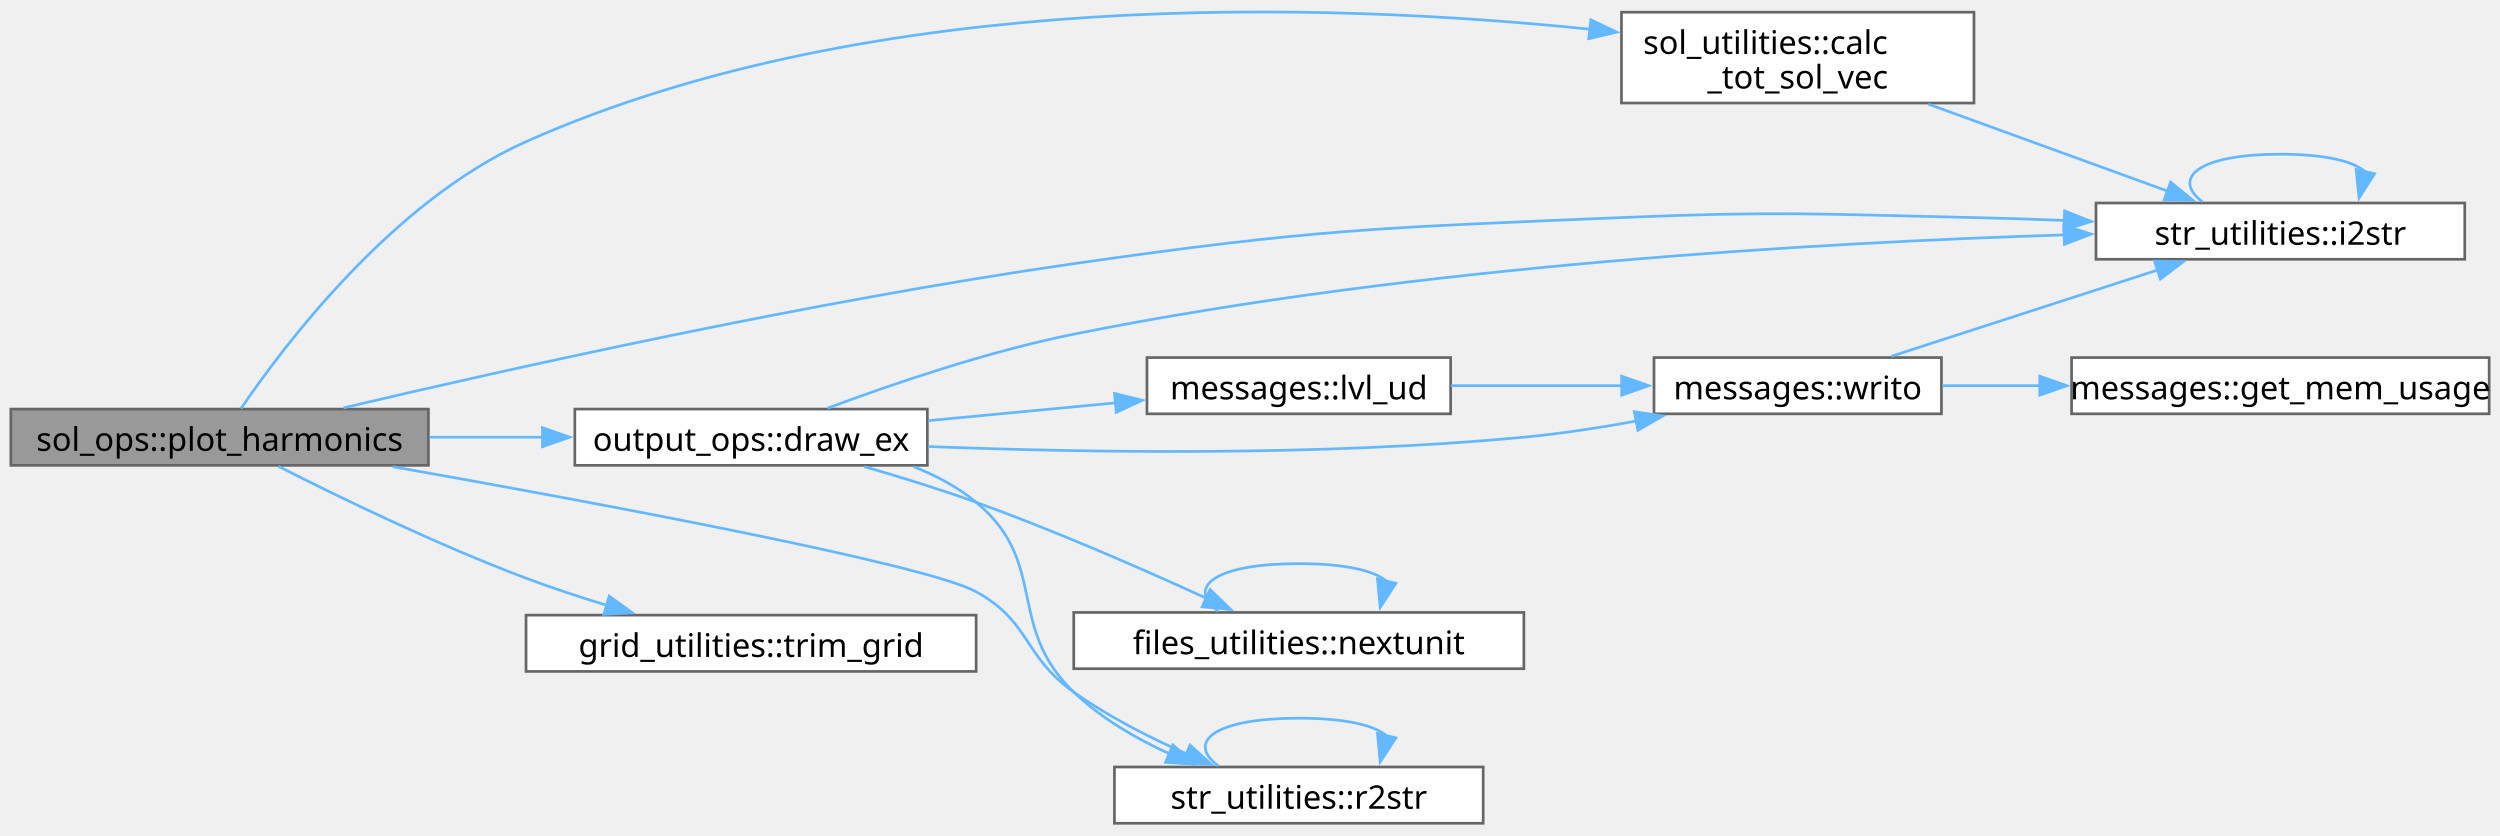
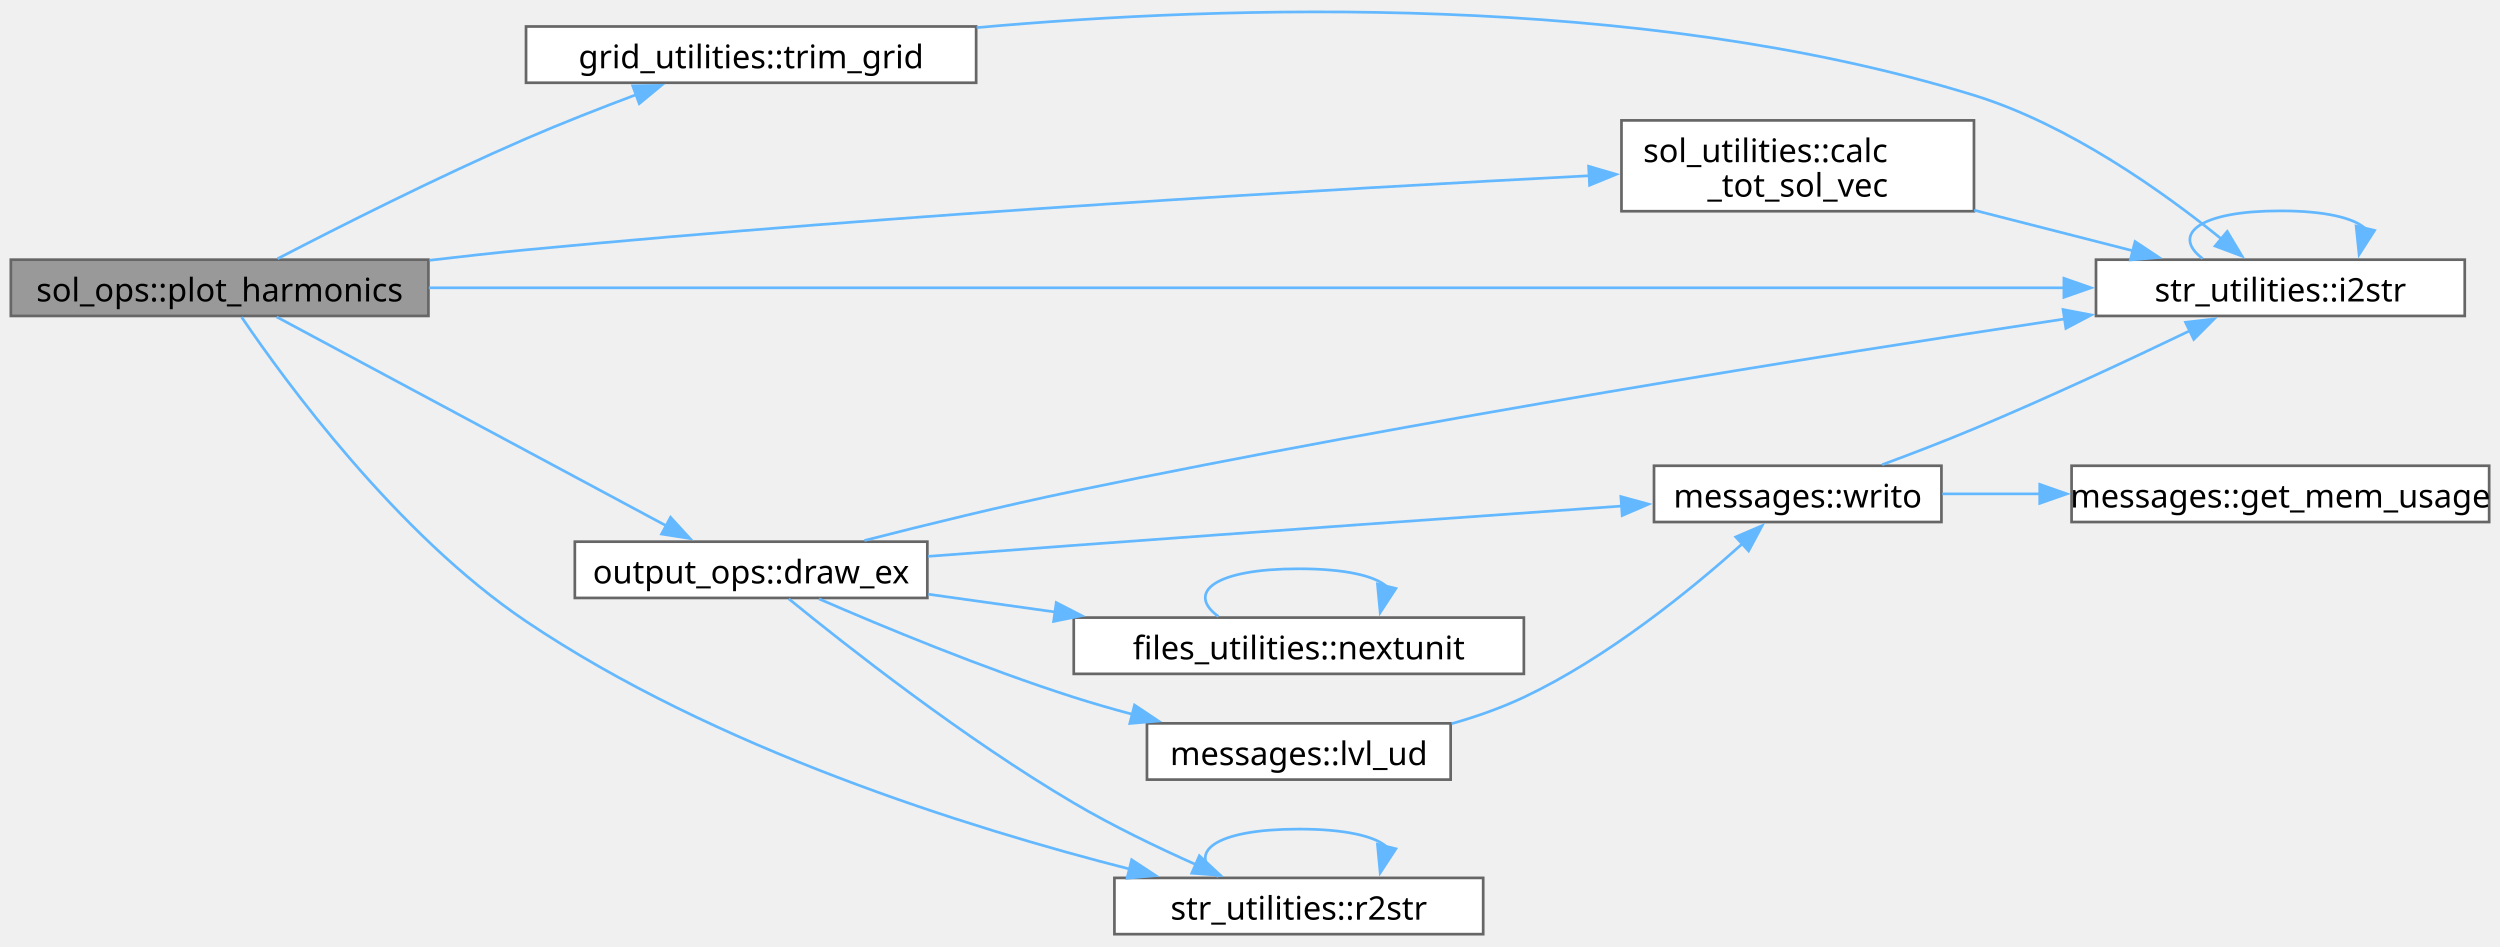
- <svg xmlns="http://www.w3.org/2000/svg" xmlns:xlink="http://www.w3.org/1999/xlink" width="922pt" height="308pt" viewBox="0.00 0.00 922.00 308.00">
-   <g id="graph0" class="graph" transform="scale(1 1) rotate(0) translate(4 303.62)">
+ <svg xmlns="http://www.w3.org/2000/svg" xmlns:xlink="http://www.w3.org/1999/xlink" width="922pt" height="349pt" viewBox="0.00 0.00 922.00 349.00">
+   <g id="graph0" class="graph" transform="scale(1 1) rotate(0) translate(4 344.52)">
    <g id="Node000001" class="node">
      <g id="a_Node000001">
        <a xlink:title="Plots the harmonics and their maximum in 2-D.">
-           <polygon fill="#999999" stroke="#666666" points="154,-152.75 0,-152.75 0,-132 154,-132 154,-152.75" />
-           <text xml:space="preserve" text-anchor="middle" x="77" y="-137.35" font-family="Ubuntu Mono" font-size="12.00">sol_ops::plot_harmonics</text>
+           <polygon fill="#999999" stroke="#666666" points="154,-248.75 0,-248.75 0,-228 154,-228 154,-248.75" />
+           <text xml:space="preserve" text-anchor="middle" x="77" y="-233.35" font-family="Ubuntu Mono" font-size="12.00">sol_ops::plot_harmonics</text>
        </a>
      </g>
    </g>
    <g id="Node000002" class="node">
      <g id="a_Node000002">
        <a xlink:href="namespacesol__utilities.html#a8b902a82ae6a238e725da2cf09e7854f" target="_top" xlink:title="Calculate the total version of the solution vector from the local version.">
-           <polygon fill="white" stroke="#666666" points="724,-299.12 594,-299.12 594,-265.62 724,-265.62 724,-299.12" />
-           <text xml:space="preserve" text-anchor="start" x="602" y="-283.73" font-family="Ubuntu Mono" font-size="12.00">sol_utilities::calc</text>
-           <text xml:space="preserve" text-anchor="middle" x="659" y="-270.98" font-family="Ubuntu Mono" font-size="12.00">_tot_sol_vec</text>
+           <polygon fill="white" stroke="#666666" points="724,-300.12 594,-300.12 594,-266.62 724,-266.62 724,-300.12" />
+           <text xml:space="preserve" text-anchor="start" x="602" y="-284.73" font-family="Ubuntu Mono" font-size="12.00">sol_utilities::calc</text>
+           <text xml:space="preserve" text-anchor="middle" x="659" y="-271.98" font-family="Ubuntu Mono" font-size="12.00">_tot_sol_vec</text>
        </a>
      </g>
    </g>
    <g id="edge1_Node000001_Node000002" class="edge">
      <g id="a_edge1_Node000001_Node000002">
        <a xlink:title=" ">
-           <path fill="none" stroke="#63b8ff" d="M84.85,-152.91C100.36,-175.73 140.68,-229.41 190,-251.38 318.48,-308.6 486.64,-302.71 582.44,-292.83" />
-           <polygon fill="#63b8ff" stroke="#63b8ff" points="582.69,-296.33 592.26,-291.77 581.94,-289.37 582.69,-296.33" />
+           <path fill="none" stroke="#63b8ff" d="M154.45,-248.53C166.34,-249.94 178.49,-251.28 190,-252.38 328.12,-265.57 489.71,-274.93 582.33,-279.72" />
+           <polygon fill="#63b8ff" stroke="#63b8ff" points="581.88,-283.2 592.05,-280.22 582.24,-276.21 581.88,-283.2" />
        </a>
      </g>
    </g>
    <g id="Node000003" class="node">
      <g id="a_Node000003">
        <a xlink:href="namespacestr__utilities.html#a0b97e51770725a3e98ed393d26681414" target="_top" xlink:title="Convert an integer to string.">
-           <polygon fill="white" stroke="#666666" points="905,-228.75 769,-228.75 769,-208 905,-208 905,-228.75" />
-           <text xml:space="preserve" text-anchor="middle" x="837" y="-213.35" font-family="Ubuntu Mono" font-size="12.00">str_utilities::i2str</text>
+           <polygon fill="white" stroke="#666666" points="905,-248.75 769,-248.75 769,-228 905,-228 905,-248.75" />
+           <text xml:space="preserve" text-anchor="middle" x="837" y="-233.35" font-family="Ubuntu Mono" font-size="12.00">str_utilities::i2str</text>
        </a>
      </g>
    </g>
    <g id="edge15_Node000001_Node000003" class="edge">
      <g id="a_edge15_Node000001_Node000003">
        <a xlink:title=" ">
-           <path fill="none" stroke="#63b8ff" d="M122.69,-153.21C183.33,-167.5 295.21,-192.49 392,-206.38 481.18,-219.17 503.98,-219.59 594,-223.38 651.73,-225.8 666.24,-224.66 724,-223.38 734.87,-223.13 746.33,-222.76 757.61,-222.32" />
-           <polygon fill="#63b8ff" stroke="#63b8ff" points="757.43,-225.83 767.28,-221.93 757.15,-218.84 757.43,-225.83" />
+           <path fill="none" stroke="#63b8ff" d="M154.15,-238.38C298.68,-238.38 611.35,-238.38 757.6,-238.38" />
+           <polygon fill="#63b8ff" stroke="#63b8ff" points="757.17,-241.88 767.17,-238.38 757.17,-234.88 757.17,-241.88" />
        </a>
      </g>
    </g>
    <g id="Node000004" class="node">
      <g id="a_Node000004">
        <a xlink:href="namespaceoutput__ops.html#a50bfbb88cc91805469353c3ff47b3e2e" target="_top" xlink:title="Use external program to draw a plot.">
-           <polygon fill="white" stroke="#666666" points="338,-152.75 208,-152.75 208,-132 338,-132 338,-152.75" />
-           <text xml:space="preserve" text-anchor="middle" x="273" y="-137.35" font-family="Ubuntu Mono" font-size="12.00">output_ops::draw_ex</text>
+           <polygon fill="white" stroke="#666666" points="338,-144.75 208,-144.75 208,-124 338,-124 338,-144.75" />
+           <text xml:space="preserve" text-anchor="middle" x="273" y="-129.35" font-family="Ubuntu Mono" font-size="12.00">output_ops::draw_ex</text>
        </a>
      </g>
    </g>
    <g id="edge4_Node000001_Node000004" class="edge">
      <g id="a_edge4_Node000001_Node000004">
        <a xlink:title=" ">
-           <path fill="none" stroke="#63b8ff" d="M154.4,-142.38C168.15,-142.38 182.48,-142.38 196.21,-142.38" />
-           <polygon fill="#63b8ff" stroke="#63b8ff" points="196.07,-145.88 206.07,-142.38 196.07,-138.88 196.07,-145.88" />
+           <path fill="none" stroke="#63b8ff" d="M98.03,-227.64C132.16,-209.34 201.75,-172.03 241.8,-150.56" />
+           <polygon fill="#63b8ff" stroke="#63b8ff" points="243.29,-153.74 250.45,-145.93 239.99,-147.57 243.29,-153.74" />
        </a>
      </g>
    </g>
    <g id="Node000009" class="node">
      <g id="a_Node000009">
        <a xlink:href="namespacestr__utilities.html#a92ac6c0af1979df094de1caddd28ade0" target="_top" xlink:title="Convert a real (double) to string.">
          <polygon fill="white" stroke="#666666" points="543,-20.75 407,-20.75 407,0 543,0 543,-20.75" />
          <text xml:space="preserve" text-anchor="middle" x="475" y="-5.35" font-family="Ubuntu Mono" font-size="12.00">str_utilities::r2str</text>
        </a>
      </g>
    </g>
    <g id="edge16_Node000001_Node000009" class="edge">
      <g id="a_edge16_Node000001_Node000009">
        <a xlink:title=" ">
-           <path fill="none" stroke="#63b8ff" d="M140.82,-131.51C216.92,-118.04 337.31,-95.6 356,-85.38 376.13,-74.36 373.28,-61.64 392,-48.38 404.75,-39.34 419.99,-31.58 433.86,-25.48" />
-           <polygon fill="#63b8ff" stroke="#63b8ff" points="434.89,-28.84 442.74,-21.72 432.16,-22.39 434.89,-28.84" />
+           <path fill="none" stroke="#63b8ff" d="M85.1,-227.57C101.1,-204.01 142.34,-147.5 190,-115.38 259.45,-68.56 352.46,-39.34 412.81,-23.96" />
+           <polygon fill="#63b8ff" stroke="#63b8ff" points="413.36,-27.43 422.21,-21.61 411.66,-20.63 413.36,-27.43" />
        </a>
      </g>
    </g>
    <g id="Node000010" class="node">
      <g id="a_Node000010">
        <a xlink:href="namespacegrid__utilities.html#a67001ff9bbcad707aacf17f90a748d90" target="_top" xlink:title="Trim a grid, removing any overlap between the different regions.">
-           <polygon fill="white" stroke="#666666" points="356,-76.75 190,-76.75 190,-56 356,-56 356,-76.75" />
-           <text xml:space="preserve" text-anchor="middle" x="273" y="-61.35" font-family="Ubuntu Mono" font-size="12.00">grid_utilities::trim_grid</text>
+           <polygon fill="white" stroke="#666666" points="356,-334.75 190,-334.75 190,-314 356,-314 356,-334.75" />
+           <text xml:space="preserve" text-anchor="middle" x="273" y="-319.35" font-family="Ubuntu Mono" font-size="12.00">grid_utilities::trim_grid</text>
        </a>
      </g>
    </g>
    <g id="edge17_Node000001_Node000010" class="edge">
      <g id="a_edge17_Node000001_Node000010">
        <a xlink:title=" ">
-           <path fill="none" stroke="#63b8ff" d="M98.65,-131.64C120.83,-120.39 157.29,-102.68 190,-90.38 199.48,-86.81 209.74,-83.44 219.69,-80.41" />
-           <polygon fill="#63b8ff" stroke="#63b8ff" points="220.68,-83.77 229.28,-77.58 218.69,-77.05 220.68,-83.77" />
+           <path fill="none" stroke="#63b8ff" d="M98.37,-249.11C120.61,-260.65 157.4,-279.25 190,-293.38 203.09,-299.05 217.59,-304.72 230.71,-309.64" />
+           <polygon fill="#63b8ff" stroke="#63b8ff" points="229.34,-312.86 239.93,-313.05 231.76,-306.3 229.34,-312.86" />
        </a>
      </g>
    </g>
    <g id="edge2_Node000002_Node000003" class="edge">
      <g id="a_edge2_Node000002_Node000003">
        <a xlink:title=" ">
-           <path fill="none" stroke="#63b8ff" d="M707.16,-265.22C734.7,-255.21 769.08,-242.71 795.4,-233.14" />
-           <polygon fill="#63b8ff" stroke="#63b8ff" points="796.52,-236.46 804.72,-229.75 794.12,-229.88 796.52,-236.46" />
+           <path fill="none" stroke="#63b8ff" d="M724.04,-267C743.25,-262.09 764.1,-256.76 782.55,-252.04" />
+           <polygon fill="#63b8ff" stroke="#63b8ff" points="783.41,-255.44 792.23,-249.57 781.67,-248.65 783.41,-255.44" />
        </a>
      </g>
    </g>
    <g id="edge3_Node000003_Node000003" class="edge">
      <g id="a_edge3_Node000003_Node000003">
        <a xlink:title=" ">
-           <path fill="none" stroke="#63b8ff" d="M808.32,-229.15C796.85,-237.81 806.41,-246.75 837,-246.75 853.73,-246.75 864.17,-244.08 868.32,-240.24" />
-           <polygon fill="#63b8ff" stroke="#63b8ff" points="871.75,-239.54 866.03,-230.62 864.94,-241.16 871.75,-239.54" />
+           <path fill="none" stroke="#63b8ff" d="M808.32,-249.15C796.85,-257.81 806.41,-266.75 837,-266.75 853.73,-266.75 864.17,-264.08 868.32,-260.24" />
+           <polygon fill="#63b8ff" stroke="#63b8ff" points="871.75,-259.54 866.03,-250.62 864.94,-261.16 871.75,-259.54" />
        </a>
      </g>
    </g>
    <g id="edge5_Node000004_Node000003" class="edge">
      <g id="a_edge5_Node000004_Node000003">
        <a xlink:title=" ">
-           <path fill="none" stroke="#63b8ff" d="M301.19,-153.08C324.81,-161.9 360.14,-173.97 392,-180.38 518.25,-205.76 668.03,-214.2 757.37,-217" />
-           <polygon fill="#63b8ff" stroke="#63b8ff" points="757.15,-220.49 767.25,-217.29 757.36,-213.5 757.15,-220.49" />
+           <path fill="none" stroke="#63b8ff" d="M314.79,-145.18C337.44,-150.99 366.18,-158.03 392,-163.38 519.24,-189.72 668.42,-213.47 757.42,-226.89" />
+           <polygon fill="#63b8ff" stroke="#63b8ff" points="756.86,-230.35 767.27,-228.37 757.9,-223.42 756.86,-230.35" />
        </a>
      </g>
    </g>
    <g id="Node000005" class="node">
      <g id="a_Node000005">
        <a xlink:href="namespacemessages.html#a6e6bfb084063e4cc91ee86e542043302" target="_top" xlink:title="Increases/decreases lvl of output.">
-           <polygon fill="white" stroke="#666666" points="531,-171.75 419,-171.75 419,-151 531,-151 531,-171.75" />
-           <text xml:space="preserve" text-anchor="middle" x="475" y="-156.35" font-family="Ubuntu Mono" font-size="12.00">messages::lvl_ud</text>
+           <polygon fill="white" stroke="#666666" points="531,-77.75 419,-77.75 419,-57 531,-57 531,-77.75" />
+           <text xml:space="preserve" text-anchor="middle" x="475" y="-62.35" font-family="Ubuntu Mono" font-size="12.00">messages::lvl_ud</text>
        </a>
      </g>
    </g>
    <g id="edge6_Node000004_Node000005" class="edge">
      <g id="a_edge6_Node000004_Node000005">
        <a xlink:title=" ">
-           <path fill="none" stroke="#63b8ff" d="M338.38,-148.49C360.46,-150.59 385.19,-152.94 407.44,-155.05" />
-           <polygon fill="#63b8ff" stroke="#63b8ff" points="407.02,-158.53 417.31,-155.99 407.68,-151.56 407.02,-158.53" />
+           <path fill="none" stroke="#63b8ff" d="M298.05,-123.65C321.64,-113.39 358.81,-97.97 392,-87.38 398.95,-85.15 406.3,-83.04 413.63,-81.08" />
+           <polygon fill="#63b8ff" stroke="#63b8ff" points="414.42,-84.49 423.23,-78.6 412.67,-77.71 414.42,-84.49" />
        </a>
      </g>
    </g>
    <g id="Node000006" class="node">
      <g id="a_Node000006">
        <a xlink:href="namespacemessages.html#aa4a8d01563e92558e8a0875b075ec54c" target="_top" xlink:title="Write output to file identified by output_i.">
-           <polygon fill="white" stroke="#666666" points="712,-171.75 606,-171.75 606,-151 712,-151 712,-171.75" />
-           <text xml:space="preserve" text-anchor="middle" x="659" y="-156.35" font-family="Ubuntu Mono" font-size="12.00">messages::writo</text>
+           <polygon fill="white" stroke="#666666" points="712,-172.75 606,-172.75 606,-152 712,-152 712,-172.75" />
+           <text xml:space="preserve" text-anchor="middle" x="659" y="-157.35" font-family="Ubuntu Mono" font-size="12.00">messages::writo</text>
        </a>
      </g>
    </g>
    <g id="edge14_Node000004_Node000006" class="edge">
      <g id="a_edge14_Node000004_Node000006">
        <a xlink:title=" ">
-           <path fill="none" stroke="#63b8ff" d="M338.45,-138.94C396.12,-136.68 482.89,-135.3 558,-142.38 571.54,-143.65 585.97,-145.88 599.54,-148.36" />
-           <polygon fill="#63b8ff" stroke="#63b8ff" points="598.73,-151.77 609.21,-150.22 600.05,-144.9 598.73,-151.77" />
+           <path fill="none" stroke="#63b8ff" d="M338.3,-139.34C355.72,-140.66 374.58,-142.09 392,-143.38 461.04,-148.47 540.18,-154.1 594.06,-157.89" />
+           <polygon fill="#63b8ff" stroke="#63b8ff" points="593.77,-161.38 603.99,-158.59 594.27,-154.4 593.77,-161.38" />
        </a>
      </g>
    </g>
    <g id="Node000008" class="node">
      <g id="a_Node000008">
        <a xlink:href="namespacefiles__utilities.html#ac6066df405564ba2f5e3c4bba726c1f8" target="_top" xlink:title="Search for available new unit.">
-           <polygon fill="white" stroke="#666666" points="558,-77.75 392,-77.75 392,-57 558,-57 558,-77.75" />
-           <text xml:space="preserve" text-anchor="middle" x="475" y="-62.35" font-family="Ubuntu Mono" font-size="12.00">files_utilities::nextunit</text>
+           <polygon fill="white" stroke="#666666" points="558,-116.75 392,-116.75 392,-96 558,-96 558,-116.75" />
+           <text xml:space="preserve" text-anchor="middle" x="475" y="-101.35" font-family="Ubuntu Mono" font-size="12.00">files_utilities::nextunit</text>
        </a>
      </g>
    </g>
    <g id="edge10_Node000004_Node000008" class="edge">
      <g id="a_edge10_Node000004_Node000008">
        <a xlink:title=" ">
-           <path fill="none" stroke="#63b8ff" d="M314.78,-131.51C328.04,-127.7 342.75,-123.16 356,-118.38 385.18,-107.85 417.45,-93.72 440.87,-83" />
-           <polygon fill="#63b8ff" stroke="#63b8ff" points="442.29,-86.2 449.9,-78.83 439.35,-79.84 442.29,-86.2" />
+           <path fill="none" stroke="#63b8ff" d="M338.38,-125.36C353.27,-123.28 369.37,-121.02 385.09,-118.82" />
+           <polygon fill="#63b8ff" stroke="#63b8ff" points="385.54,-122.29 394.96,-117.44 384.57,-115.36 385.54,-122.29" />
        </a>
      </g>
    </g>
    <g id="edge12_Node000004_Node000009" class="edge">
      <g id="a_edge12_Node000004_Node000009">
        <a xlink:title=" ">
-           <path fill="none" stroke="#63b8ff" d="M332.95,-131.51C341.26,-128.23 349.25,-123.95 356,-118.38 382.98,-96.1 366.76,-72.6 392,-48.38 401.99,-38.78 414.85,-31.29 427.4,-25.58" />
-           <polygon fill="#63b8ff" stroke="#63b8ff" points="428.55,-28.9 436.41,-21.79 425.83,-22.45 428.55,-28.9" />
+           <path fill="none" stroke="#63b8ff" d="M286.87,-123.69C307.96,-106.48 351.58,-72.16 392,-48.38 406.22,-40 422.6,-32.1 436.97,-25.69" />
+           <polygon fill="#63b8ff" stroke="#63b8ff" points="438.33,-28.91 446.1,-21.7 435.53,-22.49 438.33,-28.91" />
        </a>
      </g>
    </g>
    <g id="edge7_Node000005_Node000006" class="edge">
      <g id="a_edge7_Node000005_Node000006">
        <a xlink:title=" ">
-           <path fill="none" stroke="#63b8ff" d="M531.1,-161.38C550.96,-161.38 573.53,-161.38 594.08,-161.38" />
-           <polygon fill="#63b8ff" stroke="#63b8ff" points="594.07,-164.88 604.07,-161.38 594.07,-157.88 594.07,-164.88" />
+           <path fill="none" stroke="#63b8ff" d="M531.31,-77.61C540.45,-80.22 549.65,-83.43 558,-87.38 588.86,-101.95 619.54,-126.92 638.62,-144.02" />
+           <polygon fill="#63b8ff" stroke="#63b8ff" points="636.15,-146.5 645.89,-150.67 640.88,-141.34 636.15,-146.5" />
        </a>
      </g>
    </g>
    <g id="edge9_Node000006_Node000003" class="edge">
      <g id="a_edge9_Node000006_Node000003">
        <a xlink:title=" ">
-           <path fill="none" stroke="#63b8ff" d="M693.52,-172.23C721.41,-181.26 761.34,-194.2 791.84,-204.07" />
-           <polygon fill="#63b8ff" stroke="#63b8ff" points="790.57,-207.34 801.17,-207.09 792.73,-200.68 790.57,-207.34" />
+           <path fill="none" stroke="#63b8ff" d="M690.14,-173.14C700.9,-177.12 713.05,-181.79 724,-186.38 751.19,-197.76 781.48,-211.92 803.7,-222.59" />
+           <polygon fill="#63b8ff" stroke="#63b8ff" points="802.02,-225.66 812.55,-226.86 805.06,-219.36 802.02,-225.66" />
        </a>
      </g>
    </g>
    <g id="Node000007" class="node">
      <g id="a_Node000007">
        <a xlink:href="namespacemessages.html#a82dddaab795b78b3d39e1ff1aab2f665" target="_top" xlink:title="Returns the memory usage in kilobytes.">
-           <polygon fill="white" stroke="#666666" points="914,-171.75 760,-171.75 760,-151 914,-151 914,-171.75" />
-           <text xml:space="preserve" text-anchor="middle" x="837" y="-156.35" font-family="Ubuntu Mono" font-size="12.00">messages::get_mem_usage</text>
+           <polygon fill="white" stroke="#666666" points="914,-172.75 760,-172.75 760,-152 914,-152 914,-172.75" />
+           <text xml:space="preserve" text-anchor="middle" x="837" y="-157.35" font-family="Ubuntu Mono" font-size="12.00">messages::get_mem_usage</text>
        </a>
      </g>
    </g>
    <g id="edge8_Node000006_Node000007" class="edge">
      <g id="a_edge8_Node000006_Node000007">
        <a xlink:title=" ">
-           <path fill="none" stroke="#63b8ff" d="M712.33,-161.38C723.73,-161.38 736.1,-161.38 748.45,-161.38" />
-           <polygon fill="#63b8ff" stroke="#63b8ff" points="748.26,-164.88 758.25,-161.38 748.25,-157.88 748.26,-164.88" />
+           <path fill="none" stroke="#63b8ff" d="M712.33,-162.38C723.73,-162.38 736.1,-162.38 748.45,-162.38" />
+           <polygon fill="#63b8ff" stroke="#63b8ff" points="748.26,-165.88 758.25,-162.38 748.25,-158.88 748.26,-165.88" />
        </a>
      </g>
    </g>
    <g id="edge11_Node000008_Node000008" class="edge">
      <g id="a_edge11_Node000008_Node000008">
        <a xlink:title=" ">
-           <path fill="none" stroke="#63b8ff" d="M445.35,-78.15C433.49,-86.81 443.38,-95.75 475,-95.75 492.29,-95.75 503.09,-93.08 507.38,-89.24" />
-           <polygon fill="#63b8ff" stroke="#63b8ff" points="510.8,-88.49 505.01,-79.62 504,-90.16 510.8,-88.49" />
+           <path fill="none" stroke="#63b8ff" d="M445.35,-117.15C433.49,-125.81 443.38,-134.75 475,-134.75 492.29,-134.75 503.09,-132.08 507.38,-128.24" />
+           <polygon fill="#63b8ff" stroke="#63b8ff" points="510.8,-127.49 505.01,-118.62 504,-129.16 510.8,-127.49" />
        </a>
      </g>
    </g>
    <g id="edge13_Node000009_Node000009" class="edge">
      <g id="a_edge13_Node000009_Node000009">
        <a xlink:title=" ">
          <path fill="none" stroke="#63b8ff" d="M445.35,-21.15C433.49,-29.81 443.38,-38.75 475,-38.75 492.29,-38.75 503.09,-36.08 507.38,-32.24" />
          <polygon fill="#63b8ff" stroke="#63b8ff" points="510.8,-31.49 505.01,-22.62 504,-33.16 510.8,-31.49" />
        </a>
      </g>
    </g>
+     <g id="edge18_Node000010_Node000003" class="edge">
+       <g id="a_edge18_Node000010_Node000003">
+         <a xlink:title=" ">
+           <path fill="none" stroke="#63b8ff" d="M356.19,-334.33C448.06,-342.59 600.19,-347.56 724,-309.38 759.1,-298.55 793.96,-273.64 815.24,-256.4" />
+           <polygon fill="#63b8ff" stroke="#63b8ff" points="817.4,-259.16 822.85,-250.07 812.92,-253.78 817.4,-259.16" />
+         </a>
+       </g>
+     </g>
  </g>
</svg>
